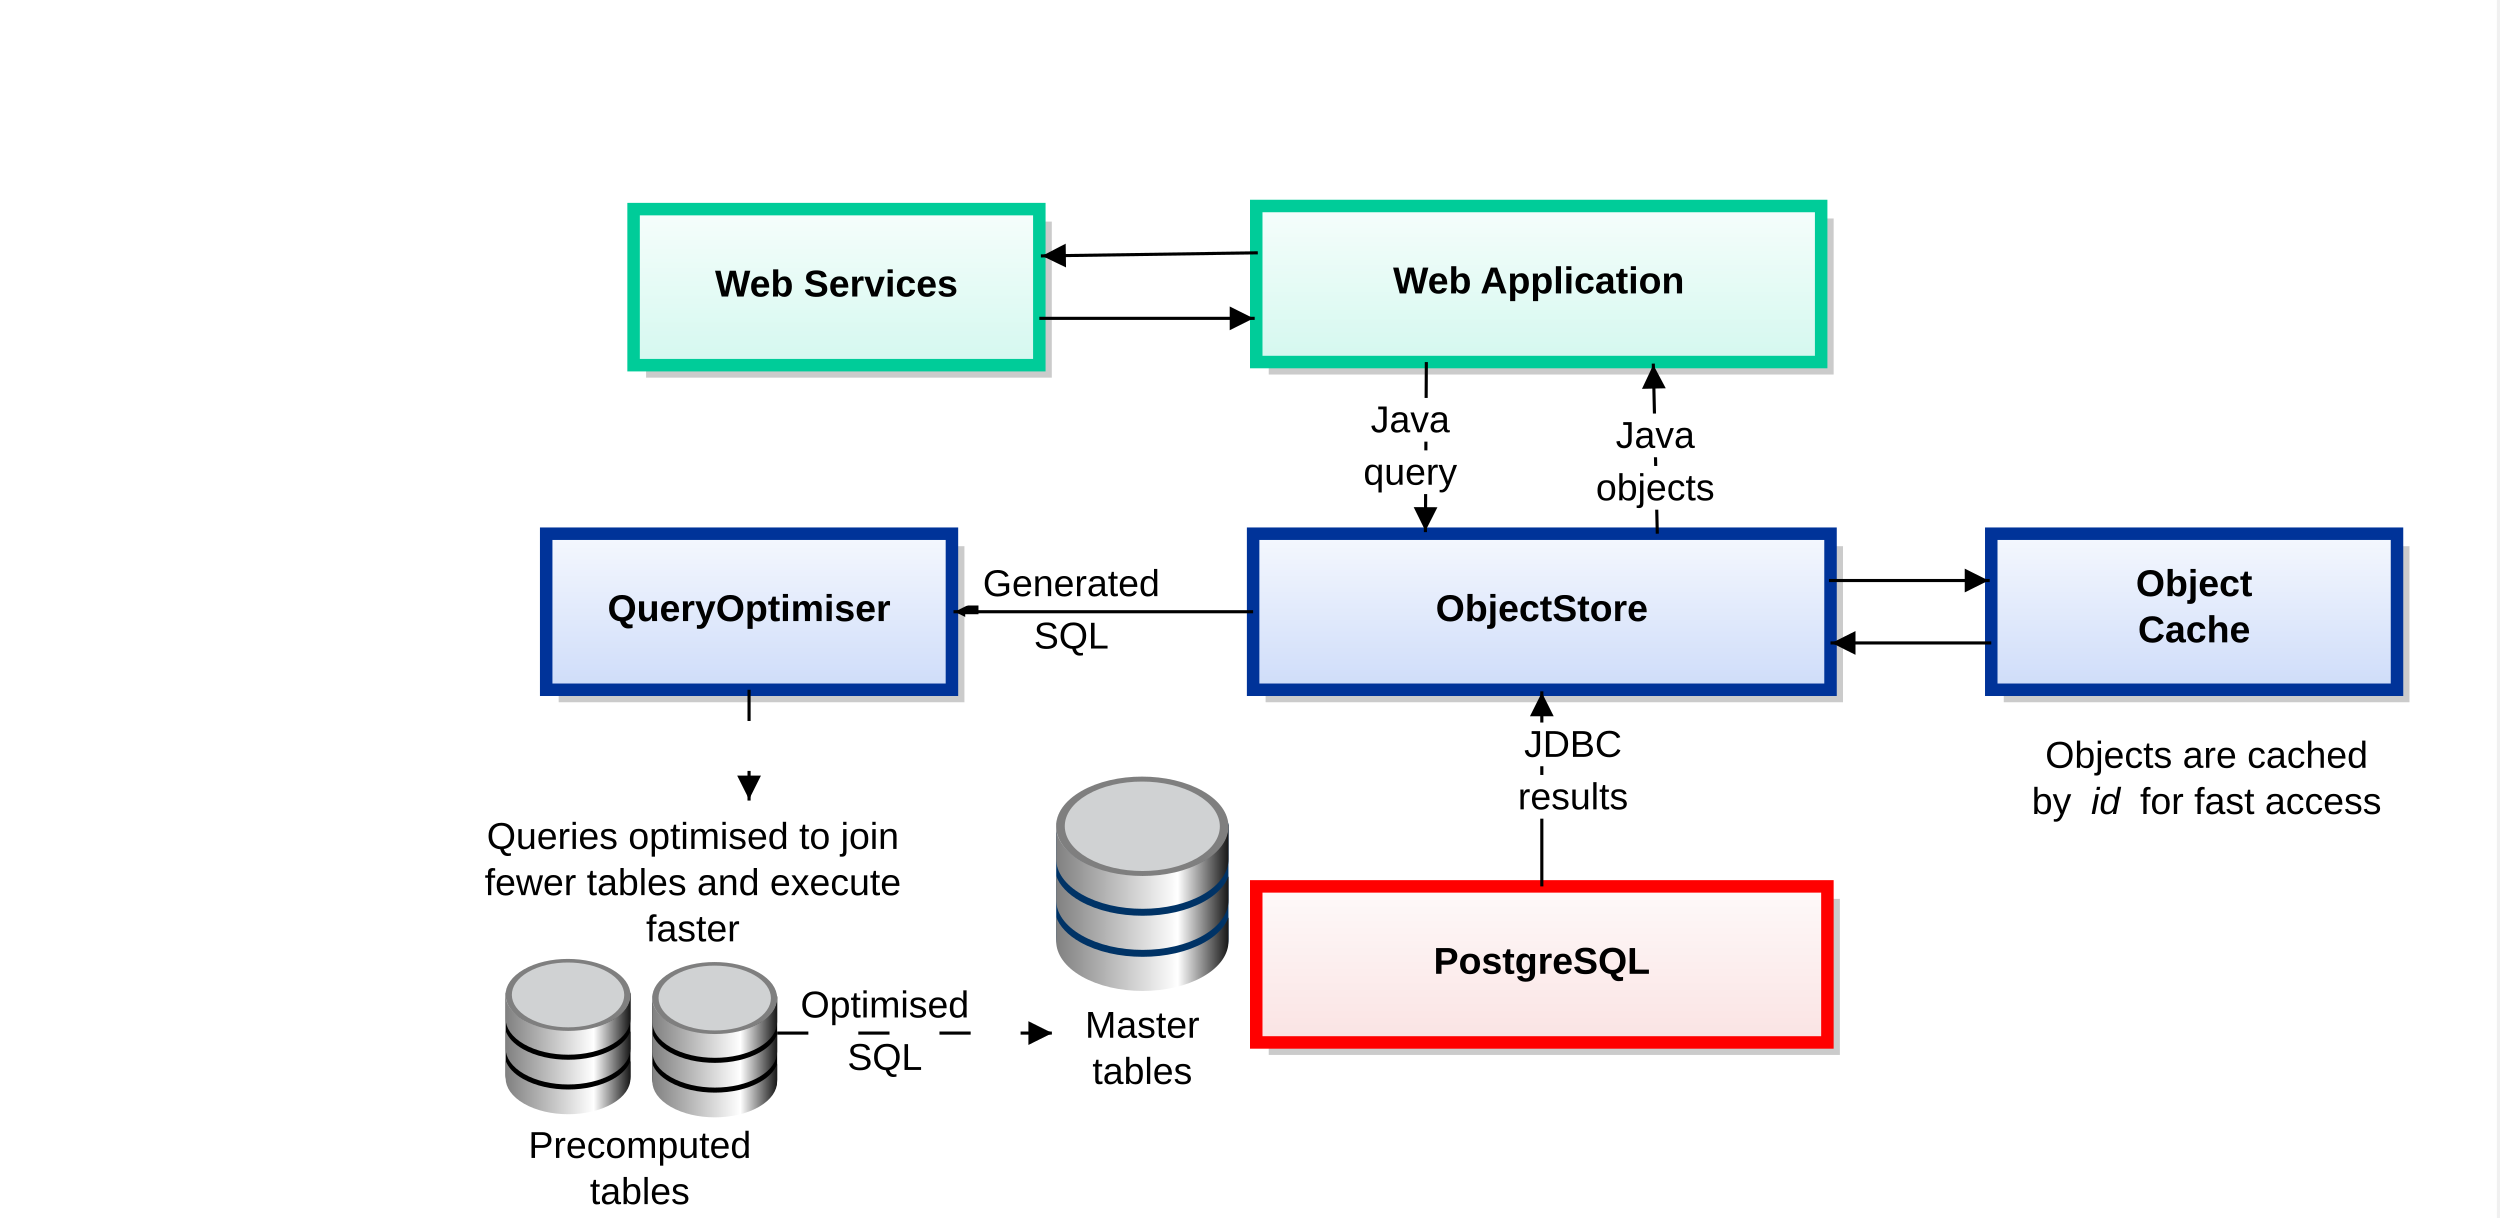
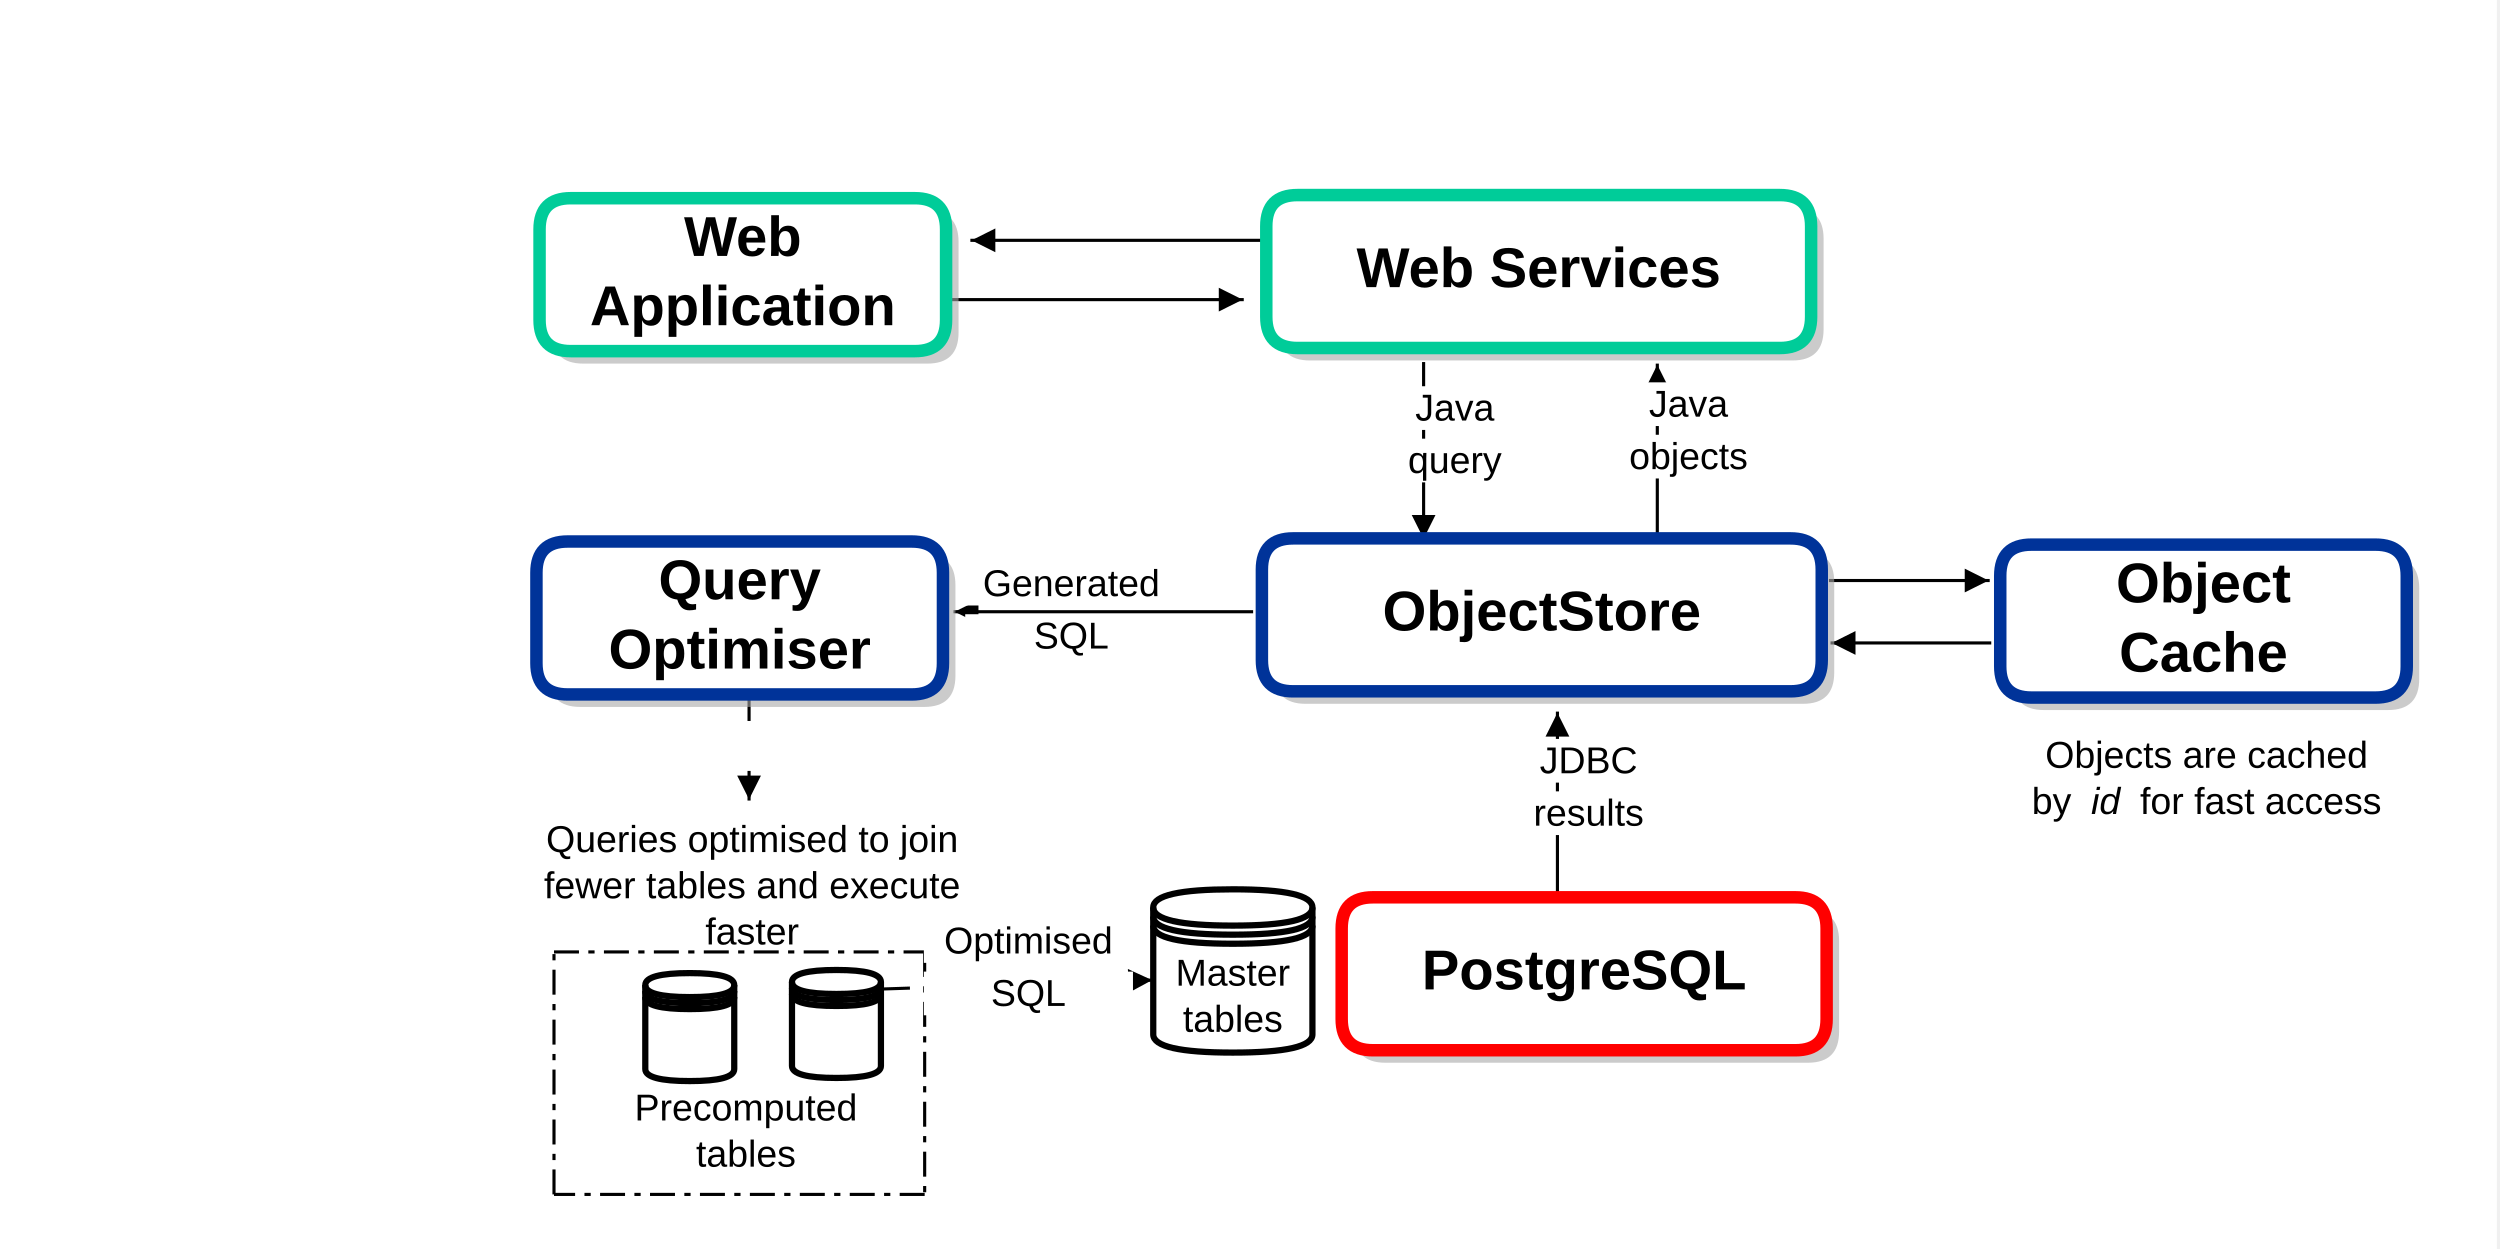
- <svg xmlns="http://www.w3.org/2000/svg" xmlns:xlink="http://www.w3.org/1999/xlink" width="801" height="390">
-   <rect stroke="#000000" stroke-width="0" fill="#ffffff" x="0" y="0" width="800" height="412" />
-   <g transform="translate(203.0,67.0) rotate(0 65.0 25.0)">
-     <defs>
-       <linearGradient id="g0" x1="50%" y1="-25%" x2="50%" y2="100%">
-         <stop stop-color="white" offset="0%" />
-         <stop stop-color="#d4f8ef" offset="100%" />
-       </linearGradient>
-     </defs>
-     <g transform="translate(4.0,4.0)">
-       <rect width="130.0" height="50.0" stroke="#A8A8A8" stroke-width="0" stroke-opacity=".6" fill-opacity=".6" fill="#A8A8A8" />
-     </g>
-     <rect width="130.0" height="50.0" stroke="#00CC99" stroke-width="4" style="fill:url(#g0)" />
-     <g transform="translate(0.0,30.0)">
-       <text x="65.0" style="text-anchor: middle" y="-2.0">
-         <tspan xml:space="preserve" font-size="12" font-family="Arial" fill="#000000" font-weight="bold">Web Services</tspan>
-       </text>
-     </g>
-   </g>
-   <g transform="translate(402.5,66.0) rotate(0 90.5 25.0)">
-     <defs>
-       <linearGradient id="g1" x1="50%" y1="-25%" x2="50%" y2="100%">
-         <stop stop-color="white" offset="0%" />
-         <stop stop-color="#d4f8ef" offset="100%" />
-       </linearGradient>
-     </defs>
-     <g transform="translate(4.0,4.0)">
-       <rect width="181.0" height="50.0" stroke="#A8A8A8" stroke-width="0" stroke-opacity=".6" fill-opacity=".6" fill="#A8A8A8" />
-     </g>
-     <rect width="181.0" height="50.0" stroke="#00CC99" stroke-width="4" style="fill:url(#g1)" />
-     <g transform="translate(0.0,30.0)">
-       <text x="90.5" style="text-anchor: middle" y="-2.0">
-         <tspan xml:space="preserve" font-size="12" font-family="Arial" fill="#000000" font-weight="bold">Web Application</tspan>
-       </text>
-     </g>
-   </g>
-   <g transform="translate(403.0,81.0)">
-     <line x1="0.0" y1="0.0" x2="-69.5" y2="0.993" stroke-dasharray="23, 0" stroke="#000000" stroke-width="1" />
-     <g transform="translate(-70.0,1.0) rotate(359.1815)">
-       <polygon points="2.0,0 8.0,-3.0 8.0,3.0" fill="#000000" stroke="#000000" stroke-width="1.0" />
-     </g>
-   </g>
-   <g transform="translate(175.0,171.0) rotate(0 65.0 25.0)">
-     <defs>
-       <linearGradient id="g3" x1="50%" y1="-25%" x2="50%" y2="100%">
-         <stop stop-color="white" offset="0%" />
-         <stop stop-color="#cedcf9" offset="100%" />
-       </linearGradient>
-     </defs>
-     <g transform="translate(4.0,4.0)">
-       <rect width="130.0" height="50.0" stroke="#A8A8A8" stroke-width="0" stroke-opacity=".6" fill-opacity=".6" fill="#A8A8A8" />
-     </g>
-     <rect width="130.0" height="50.0" stroke="#003399" stroke-width="4" style="fill:url(#g3)" />
-     <g transform="translate(0.0,30.0)">
-       <text x="65.0" style="text-anchor: middle" y="-2.0">
-         <tspan xml:space="preserve" font-size="12" font-family="Arial" fill="#000000" font-weight="bold">QueryOptimiser</tspan>
-       </text>
-     </g>
-   </g>
-   <g transform="translate(401.5,171.0) rotate(0 92.5 25.0)">
-     <defs>
-       <linearGradient id="g4" x1="50%" y1="-25%" x2="50%" y2="100%">
-         <stop stop-color="white" offset="0%" />
-         <stop stop-color="#cedcf9" offset="100%" />
-       </linearGradient>
-     </defs>
-     <g transform="translate(4.0,4.0)">
-       <rect width="185.0" height="50.0" stroke="#A8A8A8" stroke-width="0" stroke-opacity=".6" fill-opacity=".6" fill="#A8A8A8" />
-     </g>
-     <rect width="185.0" height="50.0" stroke="#003399" stroke-width="4" style="fill:url(#g4)" />
-     <g transform="translate(0.0,30.0)">
-       <text x="92.5" style="text-anchor: middle" y="-2.0">
-         <tspan xml:space="preserve" font-size="12" font-family="Arial" fill="#000000" font-weight="bold">ObjectStore</tspan>
-       </text>
-     </g>
-   </g>
-   <g transform="translate(638.0,171.0) rotate(0 65.0 25.0)">
-     <defs>
-       <linearGradient id="g5" x1="50%" y1="-25%" x2="50%" y2="100%">
-         <stop stop-color="white" offset="0%" />
-         <stop stop-color="#cedcf9" offset="100%" />
-       </linearGradient>
-     </defs>
-     <g transform="translate(4.0,4.0)">
-       <rect width="130.0" height="50.0" stroke="#A8A8A8" stroke-width="0" stroke-opacity=".6" fill-opacity=".6" fill="#A8A8A8" />
-     </g>
-     <rect width="130.0" height="50.0" stroke="#003399" stroke-width="4" style="fill:url(#g5)" />
-     <g transform="translate(0.0,22.0)">
-       <text x="65.0" style="text-anchor: middle" y="-2.0">
-         <tspan xml:space="preserve" font-size="12" font-family="Arial" fill="#000000" font-weight="bold">Object</tspan>
-       </text>
-       <text x="65.0" style="text-anchor: middle" y="12.8">
-         <tspan xml:space="preserve" font-size="12" font-family="Arial" fill="#000000" font-weight="bold">Cache</tspan>
-       </text>
-     </g>
-   </g>
-   <g transform="translate(402.5,284.0) rotate(0 91.5 25.0)">
-     <defs>
-       <linearGradient id="g6" x1="50%" y1="-25%" x2="50%" y2="100%">
-         <stop stop-color="white" offset="0%" />
-         <stop stop-color="#fae3e3" offset="100%" />
-       </linearGradient>
-     </defs>
-     <g transform="translate(4.0,4.0)">
-       <rect width="183.0" height="50.0" stroke="#A8A8A8" stroke-width="0" stroke-opacity=".6" fill-opacity=".6" fill="#A8A8A8" />
-     </g>
-     <rect width="183.0" height="50.0" stroke="#FF0000" stroke-width="4" style="fill:url(#g6)" />
-     <g transform="translate(0.0,30.0)">
-       <text x="91.5" style="text-anchor: middle" y="-2.0">
-         <tspan xml:space="preserve" font-size="12" font-family="Arial" fill="#000000" font-weight="bold">PostgreSQL</tspan>
-       </text>
-     </g>
-   </g>
-   <g transform="translate(333.0,102.0)">
-     <line x1="0.0" y1="0.0" x2="69.0" y2="0.0" stroke-dasharray="23, 0" stroke="#000000" stroke-width="1" />
-     <g transform="translate(69.5,0.0) rotate(180.0)">
+ <svg xmlns="http://www.w3.org/2000/svg" width="801" height="400">
+   <rect stroke="#000000" stroke-width="0" fill="#ffffff" x="0" y="0" width="800" height="402" />
+   <g transform="translate(177.5,305.0) rotate(0 59.5 39.0)">
+     <line x1="0.0" y1="0.0" x2="118.762" y2="0.0" style="stroke-dasharray: 8, 3, 2, 3" stroke="#000000" stroke-width="1.0" fill="#ffffff" />
+     <line x1="118.762" y1="0.0" x2="118.762" y2="77.689" style="stroke-dasharray: 8, 3, 2, 3" stroke="#000000" stroke-width="1.0" fill="#ffffff" />
+     <line x1="118.762" y1="77.689" x2="0.0" y2="77.689" style="stroke-dasharray: 8, 3, 2, 3" stroke="#000000" stroke-width="1.0" fill="#ffffff" />
+     <line x1="0.0" y1="77.689" x2="0.0" y2="0.0" style="stroke-dasharray: 8, 3, 2, 3" stroke="#000000" stroke-width="1.0" fill="#ffffff" />
+     <g />
+   </g>
+   <g transform="translate(406.0,77.0)">
+     <line x1="0.0" y1="0.0" x2="-95.094" y2="-6.123233995736766E-17" stroke-dasharray="23, 0" stroke="#000000" stroke-width="1" />
+     <g transform="translate(-95.59375,0.0) rotate(360.0)">
+       <polygon points="2.0,0 8.0,-3.0 8.0,3.0" fill="#000000" stroke="#000000" stroke-width="1.0" />
+     </g>
+   </g>
+   <g transform="translate(303.0,96.0)">
+     <line x1="0.0" y1="0.0" x2="95.5" y2="0.0" stroke-dasharray="23, 0" stroke="#000000" stroke-width="1" />
+     <g transform="translate(96.0,0.0) rotate(180.0)">
      <polygon points="2.0,0 8.0,-3.0 8.0,3.0" fill="#000000" stroke="#000000" stroke-width="1.0" />
    </g>
  </g>
  <g transform="translate(305.0,196.0)">
    <line x1="0.5" y1="-6.123233995736766E-17" x2="96.5" y2="0.0" stroke-dasharray="23, 0" stroke="#000000" stroke-width="1" />
    <g transform="translate(0.0,0.0) rotate(0.0)">
      <polygon points="2.0,0 8.0,-3.0 8.0,3.0" fill="#000000" stroke="#000000" stroke-width="1.0" />
    </g>
    <g transform="translate(38.25,0.0)">
      <rect fill="#ffffff" x="-34.0" y="-16.0" width="68.0" height="14" />
      <text x="0.0" style="text-anchor: middle" y="-5.0">
        <tspan font-size="12px" font-family="Arial" fill="#000000">Generated</tspan>
      </text>
      <rect fill="#ffffff" x="-34.0" y="0.8" width="68.0" height="14" />
      <text x="0.0" style="text-anchor: middle" y="11.8">
        <tspan font-size="12px" font-family="Arial" fill="#000000">SQL</tspan>
      </text>
    </g>
  </g>
-   <g transform="translate(494.0,284.0)">
-     <line x1="0.0" y1="0.0" x2="0.0" y2="-62.5" stroke-dasharray="23, 0" stroke="#000000" stroke-width="1" />
-     <g transform="translate(0.0,-63.0) rotate(450.0)">
-       <polygon points="2.0,0 8.0,-3.0 8.0,3.0" fill="#000000" stroke="#000000" stroke-width="1.0" />
-     </g>
-     <g transform="translate(10.0,-36.5)">
+   <g transform="translate(499.0,288.0)">
+     <line x1="0.0" y1="0.0" x2="0.0" y2="-60.0" stroke-dasharray="23, 0" stroke="#000000" stroke-width="1" />
+     <g transform="translate(0.0,-60.5) rotate(450.0)">
+       <polygon points="2.0,0 8.0,-3.0 8.0,3.0" fill="#000000" stroke="#000000" stroke-width="1.0" />
+     </g>
+     <g transform="translate(10.0,-35.25)">
      <rect fill="#ffffff" x="-24.0" y="-16.0" width="48.0" height="14" />
      <text x="0.0" style="text-anchor: middle" y="-5.0">
        <tspan font-size="12px" font-family="Arial" fill="#000000">JDBC</tspan>
      </text>
      <rect fill="#ffffff" x="-24.0" y="0.8" width="48.0" height="14" />
      <text x="0.0" style="text-anchor: middle" y="11.8">
        <tspan font-size="12px" font-family="Arial" fill="#000000">results</tspan>
      </text>
    </g>
  </g>
  <g transform="translate(586.0,186.0)">
    <line x1="0.0" y1="0.0" x2="51.5" y2="0.0" stroke-dasharray="23, 0" stroke="#000000" stroke-width="1" />
    <g transform="translate(52.0,0.0) rotate(180.0)">
      <polygon points="2.0,0 8.0,-3.0 8.0,3.0" fill="#000000" stroke="#000000" stroke-width="1.0" />
    </g>
  </g>
  <g transform="translate(638.0,206.0)">
    <line x1="0.0" y1="0.0" x2="-51.5" y2="-6.123233995736766E-17" stroke-dasharray="23, 0" stroke="#000000" stroke-width="1" />
    <g transform="translate(-52.0,0.0) rotate(360.0)">
      <polygon points="2.0,0 8.0,-3.0 8.0,3.0" fill="#000000" stroke="#000000" stroke-width="1.0" />
    </g>
  </g>
-   <g transform="translate(457.0,116.0)">
-     <line x1="0.0" y1="0.0" x2="-0.297" y2="54.5" stroke-dasharray="23, 0" stroke="#000000" stroke-width="1" />
-     <g transform="translate(-0.3,55.0) rotate(270.3125)">
-       <polygon points="2.0,0 8.0,-3.0 8.0,3.0" fill="#000000" stroke="#000000" stroke-width="1.0" />
-     </g>
-     <g transform="translate(-5.150149,27.49985)">
+   <g transform="translate(456.125,173.5)">
+     <line x1="0.0" y1="-0.5" x2="0.0" y2="-57.5" stroke-dasharray="23, 0" stroke="#000000" stroke-width="1" />
+     <g transform="translate(0.0,0.0) rotate(270.0)">
+       <polygon points="2.0,0 8.0,-3.0 8.0,3.0" fill="#000000" stroke="#000000" stroke-width="1.0" />
+     </g>
+     <g transform="translate(10.0,-33.75)">
      <rect fill="#ffffff" x="-20.0" y="-16.0" width="40.0" height="14" />
      <text x="0.0" style="text-anchor: middle" y="-5.0">
        <tspan font-size="12px" font-family="Arial" fill="#000000">Java</tspan>
      </text>
      <rect fill="#ffffff" x="-20.0" y="0.8" width="40.0" height="14" />
      <text x="0.0" style="text-anchor: middle" y="11.8">
        <tspan font-size="12px" font-family="Arial" fill="#000000">query</tspan>
      </text>
    </g>
  </g>
  <g transform="translate(531.0,171.0)">
-     <line x1="0.0" y1="0.0" x2="-1.288" y2="-54.5" stroke-dasharray="23, 0" stroke="#000000" stroke-width="1" />
-     <g transform="translate(-1.3,-55.0) rotate(448.646)">
-       <polygon points="2.0,0 8.0,-3.0 8.0,3.0" fill="#000000" stroke="#000000" stroke-width="1.0" />
-     </g>
-     <g transform="translate(-0.6513961,-22.5)">
+     <line x1="0.0" y1="0.0" x2="0.0" y2="-54.5" stroke-dasharray="23, 0" stroke="#000000" stroke-width="1" />
+     <g transform="translate(0.0,-55.0) rotate(450.0)">
+       <polygon points="2.0,0 8.0,-3.0 8.0,3.0" fill="#000000" stroke="#000000" stroke-width="1.0" />
+     </g>
+     <g transform="translate(10.0,-32.5)">
      <rect fill="#ffffff" x="-25.0" y="-16.0" width="50.0" height="14" />
      <text x="0.0" style="text-anchor: middle" y="-5.0">
        <tspan font-size="12px" font-family="Arial" fill="#000000">Java</tspan>
      </text>
      <rect fill="#ffffff" x="-25.0" y="0.8" width="50.0" height="14" />
      <text x="0.0" style="text-anchor: middle" y="11.8">
        <tspan font-size="12px" font-family="Arial" fill="#000000">objects</tspan>
      </text>
    </g>
  </g>
  <g transform="translate(632.0,234.5) rotate(0 75.0 16.5)">
    <g transform="translate(0.0,13.5)">
      <text x="75.0" style="text-anchor: middle" y="-2.0">
        <tspan xml:space="preserve" font-size="12" font-family="Arial" fill="#000000">Objects are cached</tspan>
      </text>
      <text x="75.0" style="text-anchor: middle" y="12.8">
        <tspan xml:space="preserve" font-size="12" font-family="Arial" fill="#000000">by </tspan>
        <tspan xml:space="preserve" font-size="12" font-family="Arial" fill="#000000" font-style="italic">id</tspan>
        <tspan xml:space="preserve" font-size="12" font-family="Arial" fill="#000000"> for fast access</tspan>
      </text>
    </g>
  </g>
-   <g transform="translate(147.0,260.5) rotate(0 75.0 23.5)">
+   <g transform="translate(166.0,261.5) rotate(0 75.0 23.5)">
    <g transform="translate(0.0,13.5)">
      <text x="75.0" style="text-anchor: middle" y="-2.0">
        <tspan xml:space="preserve" font-size="12" font-family="Arial" fill="#000000">Queries optimised to join</tspan>
      </text>
      <text x="75.0" style="text-anchor: middle" y="12.8">
        <tspan xml:space="preserve" font-size="12" font-family="Arial" fill="#000000">fewer tables and execute</tspan>
      </text>
      <text x="75.0" style="text-anchor: middle" y="27.6">
        <tspan xml:space="preserve" font-size="12" font-family="Arial" fill="#000000">faster</tspan>
      </text>
    </g>
  </g>
  <g transform="translate(240.0,221.0)">
    <line x1="0.0" y1="0.0" x2="0.0" y2="35.5" stroke-dasharray="10, 16" stroke="#000000" stroke-width="1" />
    <g transform="translate(0.0,36.0) rotate(270.0)">
      <polygon points="2.0,0 8.0,-3.0 8.0,3.0" fill="#000000" stroke="#000000" stroke-width="1.0" />
    </g>
  </g>
-   <defs>
-     <linearGradient gradientUnits="userSpaceOnUse" id="SVGIDcylinder_1_" x1="0" x2="80" xlink:actuate="onLoad" xlink:show="other" xlink:type="simple" y1="82.842" y2="82.842">
-       <stop offset="0" style="stop-color:#808080" />
-       <stop offset="0.706" style="stop-color:#FFFFFF" />
-       <stop offset="1" style="stop-color:#171717" />
-     </linearGradient>
-     <linearGradient gradientUnits="userSpaceOnUse" id="SVGIDcylinder_2_" x1="0" x2="80" xlink:actuate="onLoad" xlink:show="other" xlink:type="simple" y1="63.775" y2="63.775">
-       <stop offset="0" style="stop-color:#808080" />
-       <stop offset="0.706" style="stop-color:#FFFFFF" />
-       <stop offset="1" style="stop-color:#171717" />
-     </linearGradient>
-     <linearGradient gradientUnits="userSpaceOnUse" id="SVGIDcylinder_3_" x1="0" x2="80" xlink:actuate="onLoad" xlink:show="other" xlink:type="simple" y1="42.19" y2="42.19">
-       <stop offset="0" style="stop-color:#808080" />
-       <stop offset="0.706" style="stop-color:#FFFFFF" />
-       <stop offset="1" style="stop-color:#171717" />
-     </linearGradient>
-     <symbol id="com.gliffy.newnetwork.business.Cylinder" viewBox="0 0 80 100" preserveAspectRatio="none">
-       <g id="Layer_0">
-         <rect fill="none" height="100" width="80" />
-         <path d="M80,22.54L80,22.54c-0.035-5.795-80.033-5.795-80,0h0L0,74.9c0.034,5.797,4.289,12.984,12.124,17.402   c15.671,8.841,40.681,8.447,56.252-0.393C76.16,87.491,80.032,81.634,80,75.841V22.54z" />
-       </g>
-       <g id="Layer_1">
-         <rect fill="none" height="100" width="80" />
-         <g>
-           <path d="M68.98,77.395c-15.9,9.011-41.769,9.011-57.772,0C5.298,74.069,1.565,69.975,0,65.685v11.241h0    C0.035,82.83,3.973,88.738,11.81,93.244c15.67,9.008,40.998,9.008,56.567-0.001C76.161,88.738,80.033,82.83,80,76.926V65.818    C78.456,70.062,74.79,74.101,68.98,77.395z" fill="url(#SVGIDcylinder_1_)" />
-         </g>
-         <g>
-           <path d="M68.98,58.327c-15.9,9.011-41.769,9.011-57.772,0.002C5.298,55.001,1.565,50.908,0,46.617V57.86h0    c0.035,5.903,3.973,11.812,11.809,16.316c15.67,9.01,40.998,9.01,56.567,0C76.161,69.672,80.033,63.764,80,57.86V46.752    C78.456,50.996,74.79,55.034,68.98,58.327z" fill="url(#SVGIDcylinder_2_)" />
-         </g>
-         <g>
-           <path d="M68.98,39.262c-15.9,9.008-41.769,9.008-57.772,0C5.298,35.934,0,29.531,0.014,22.515L0,38.793h0    c0.035,5.902,3.973,11.812,11.809,16.315c15.67,9.01,40.998,9.01,56.567-0.002C76.161,50.604,80.033,44.695,80,38.793V22.515    C80,22.766,74.79,35.968,68.98,39.262z" fill="url(#SVGIDcylinder_3_)" />
-         </g>
-         <ellipse cx="39.836" cy="23.542" fill="#D0D2D3" rx="39.917" ry="22.49" />
-         <path d="M68.191,7.228c-15.671-9.014-40.999-9.014-56.567,0c-15.569,9.011-15.489,23.619,0.185,32.63   c15.671,9.013,40.999,9.013,56.568-0.001C83.945,30.847,83.864,16.238,68.191,7.228z M65.538,38.228   c-14.012,8.108-36.809,8.108-50.911,0.002C0.522,30.118,0.448,16.968,14.462,8.857c14.011-8.109,36.808-8.109,50.911,0   C79.477,16.968,79.552,30.118,65.538,38.228z" fill="#7F7F7F" />
-       </g>
-     </symbol>
-   </defs>
-   <g transform="translate(162.0,307.0) rotate(0 20.0 25.0)">
-     <use xlink:href="#com.gliffy.newnetwork.business.Cylinder" width="40.0" height="50.0" fill="#000000" />
-     <g />
-   </g>
-   <g transform="translate(209.0,308.0) rotate(0 20.0 25.0)">
-     <use xlink:href="#com.gliffy.newnetwork.business.Cylinder" width="40.0" height="50.0" fill="#000000" />
-     <g />
-   </g>
-   <g transform="translate(338.4,248.5) rotate(0 27.6 34.5)">
-     <use xlink:href="#com.gliffy.newnetwork.business.Cylinder" width="55.2" height="69.0" fill="#003366" />
-     <g transform="translate(0.0,86.0)">
-       <text x="27.6" style="text-anchor: middle" y="-2.0">
-         <tspan xml:space="preserve" font-size="12" font-family="Arial" fill="#000000">Master</tspan>
-       </text>
-       <text x="27.6" style="text-anchor: middle" y="12.8">
-         <tspan xml:space="preserve" font-size="12" font-family="Arial" fill="#000000">tables</tspan>
-       </text>
-     </g>
-   </g>
-   <g transform="translate(249.0,331.0)">
-     <line x1="0.0" y1="0.0" x2="88.5" y2="0.0" stroke-dasharray="10, 16" stroke="#000000" stroke-width="1" />
-     <g transform="translate(89.0,0.0) rotate(180.0)">
-       <polygon points="2.0,0 8.0,-3.0 8.0,3.0" fill="#000000" stroke="#000000" stroke-width="1.0" />
-     </g>
-     <g transform="translate(34.5,0.0)">
+   <g transform="translate(370.0,314.0)">
+     <line x1="-0.5" y1="0.016" x2="-91.0" y2="3.0" stroke-dasharray="10, 16" stroke="#000000" stroke-width="1" />
+     <g transform="translate(0.0,0.0) rotate(178.1118)">
+       <polygon points="2.0,0 8.0,-3.0 8.0,3.0" fill="#000000" stroke="#000000" stroke-width="1.0" />
+     </g>
+     <g transform="translate(-40.49729,-3.5)">
      <rect fill="#ffffff" x="-33.5" y="-16.0" width="67.0" height="14" />
      <text x="0.0" style="text-anchor: middle" y="-5.0">
        <tspan font-size="12px" font-family="Arial" fill="#000000">Optimised</tspan>
      </text>
      <rect fill="#ffffff" x="-33.5" y="0.8" width="67.0" height="14" />
      <text x="0.0" style="text-anchor: middle" y="11.8">
        <tspan font-size="12px" font-family="Arial" fill="#000000">SQL</tspan>
      </text>
    </g>
  </g>
-   <g transform="translate(130.0,359.5) rotate(0 75.0 16.5)">
+   <g transform="translate(164.0,347.5) rotate(0 75.0 16.5)">
    <g transform="translate(0.0,13.5)">
      <text x="75.0" style="text-anchor: middle" y="-2.0">
        <tspan xml:space="preserve" font-size="12" font-family="Arial" fill="#000000">Precomputed</tspan>
      </text>
      <text x="75.0" style="text-anchor: middle" y="12.8">
        <tspan xml:space="preserve" font-size="12" font-family="Arial" fill="#000000">tables</tspan>
      </text>
    </g>
  </g>
+   <g transform="translate(369.5,290.75) rotate(0 25.5 23.25)">
+     <path d="M0,0 Q0,-5.812 25.5,-5.812 Q51.0,-5.812 51.0,0 L51.0,40.688 Q51.0,46.5 25.5,46.5 Q0,46.5 0,40.688 L0,0 Z" stroke="#000000" stroke-width="2" fill="#ffffff" />
+     <path d="M0,0 Q0,5.812 25.5,5.812 Q51.0,5.812 51.0,0" stroke="#000000" stroke-width="2" fill="none" />
+     <path d="M0,2.906 Q0,8.719 25.5,8.719 Q51.0,8.719 51.0,2.906" stroke="#000000" stroke-width="2" fill="none" />
+     <path d="M0,5.812 Q0,11.625 25.5,11.625 Q51.0,11.625 51.0,5.812 " stroke="#000000" stroke-width="2" fill="none" />
+     <g transform="translate(0.0,12.25)">
+       <text x="25.5" style="text-anchor: middle" y="-2.0">
+         <tspan />
+       </text>
+       <text x="25.5" style="text-anchor: middle" y="12.8">
+         <tspan xml:space="preserve" font-size="12" font-family="Arial" fill="#000000">Master</tspan>
+       </text>
+       <text x="25.5" style="text-anchor: middle" y="27.6">
+         <tspan xml:space="preserve" font-size="12" font-family="Arial" fill="#000000">tables</tspan>
+       </text>
+     </g>
+   </g>
+   <g transform="translate(206.75,315.625) rotate(0 14.25 15.375)">
+     <path d="M0,0 Q0,-3.844 14.25,-3.844 Q28.5,-3.844 28.5,0 L28.5,26.906 Q28.5,30.75 14.25,30.75 Q0,30.75 0,26.906 L0,0 Z" stroke="#000000" stroke-width="2" fill="#ffffff" />
+     <path d="M0,0 Q0,3.844 14.25,3.844 Q28.5,3.844 28.5,0" stroke="#000000" stroke-width="2" fill="none" />
+     <path d="M0,1.922 Q0,5.766 14.25,5.766 Q28.5,5.766 28.5,1.922" stroke="#000000" stroke-width="2" fill="none" />
+     <path d="M0,3.844 Q0,7.688 14.25,7.688 Q28.5,7.688 28.5,3.844 " stroke="#000000" stroke-width="2" fill="none" />
+     <g />
+   </g>
+   <g transform="translate(253.75,314.625) rotate(0 14.25 15.375)">
+     <path d="M0,0 Q0,-3.844 14.25,-3.844 Q28.5,-3.844 28.5,0 L28.5,26.906 Q28.5,30.75 14.25,30.75 Q0,30.75 0,26.906 L0,0 Z" stroke="#000000" stroke-width="2" fill="#ffffff" />
+     <path d="M0,0 Q0,3.844 14.25,3.844 Q28.5,3.844 28.5,0" stroke="#000000" stroke-width="2" fill="none" />
+     <path d="M0,1.922 Q0,5.766 14.25,5.766 Q28.5,5.766 28.5,1.922" stroke="#000000" stroke-width="2" fill="none" />
+     <path d="M0,3.844 Q0,7.688 14.25,7.688 Q28.5,7.688 28.5,3.844 " stroke="#000000" stroke-width="2" fill="none" />
+     <g />
+   </g>
+   <g transform="translate(429.875,287.5) rotate(0 77.6875 24.5)">
+     <g transform="translate(4.0,4.0)">
+       <path d="M145.375,0 Q155.375,0 155.375,10 L155.375,39.0 Q155.375,49.0 145.375,49.0 L10,49.0 Q0,49.0 0,39.0 L0,10 Q0,0 10,0 Z" stroke="#A8A8A8" stroke-width="0" stroke-opacity=".6" fill-opacity=".6" fill="#A8A8A8" />
+     </g>
+     <path d="M145.375,0 Q155.375,0 155.375,10 L155.375,39.0 Q155.375,49.0 145.375,49.0 L10,49.0 Q0,49.0 0,39.0 L0,10 Q0,0 10,0 Z" stroke="#FF0000" stroke-width="4" fill="#ffffff" />
+     <g transform="translate(0.0,32.5)">
+       <text x="77.688" style="text-anchor: middle" y="-3.0">
+         <tspan xml:space="preserve" font-size="18" font-family="Arial" fill="#000000" font-weight="bold">PostgreSQL</tspan>
+       </text>
+     </g>
+   </g>
+   <g transform="translate(640.875,174.5) rotate(0 65.125 24.5)">
+     <g transform="translate(4.0,4.0)">
+       <path d="M120.25,0 Q130.25,0 130.25,10 L130.25,39.0 Q130.25,49.0 120.25,49.0 L10,49.0 Q0,49.0 0,39.0 L0,10 Q0,0 10,0 Z" stroke="#A8A8A8" stroke-width="0" stroke-opacity=".6" fill-opacity=".6" fill="#A8A8A8" />
+     </g>
+     <path d="M120.25,0 Q130.25,0 130.25,10 L130.25,39.0 Q130.25,49.0 120.25,49.0 L10,49.0 Q0,49.0 0,39.0 L0,10 Q0,0 10,0 Z" stroke="#003399" stroke-width="4" fill="#ffffff" />
+     <g transform="translate(0.0,21.5)">
+       <text x="65.125" style="text-anchor: middle" y="-3.0">
+         <tspan xml:space="preserve" font-size="18" font-family="Arial" fill="#000000" font-weight="bold">Object</tspan>
+       </text>
+       <text x="65.125" style="text-anchor: middle" y="19.2">
+         <tspan xml:space="preserve" font-size="18" font-family="Arial" fill="#000000" font-weight="bold">Cache</tspan>
+       </text>
+     </g>
+   </g>
+   <g transform="translate(404.3125,172.5) rotate(0 89.6875 24.5)">
+     <g transform="translate(4.0,4.0)">
+       <path d="M169.375,0 Q179.375,0 179.375,10 L179.375,39.0 Q179.375,49.0 169.375,49.0 L10,49.0 Q0,49.0 0,39.0 L0,10 Q0,0 10,0 Z" stroke="#A8A8A8" stroke-width="0" stroke-opacity=".6" fill-opacity=".6" fill="#A8A8A8" />
+     </g>
+     <path d="M169.375,0 Q179.375,0 179.375,10 L179.375,39.0 Q179.375,49.0 169.375,49.0 L10,49.0 Q0,49.0 0,39.0 L0,10 Q0,0 10,0 Z" stroke="#003399" stroke-width="4" fill="#ffffff" />
+     <g transform="translate(0.0,32.5)">
+       <text x="89.688" style="text-anchor: middle" y="-3.0">
+         <tspan xml:space="preserve" font-size="18" font-family="Arial" fill="#000000" font-weight="bold">ObjectStore</tspan>
+       </text>
+     </g>
+   </g>
+   <g transform="translate(171.875,173.5) rotate(0 65.125 24.5)">
+     <g transform="translate(4.0,4.0)">
+       <path d="M120.25,0 Q130.25,0 130.25,10 L130.25,39.0 Q130.25,49.0 120.25,49.0 L10,49.0 Q0,49.0 0,39.0 L0,10 Q0,0 10,0 Z" stroke="#A8A8A8" stroke-width="0" stroke-opacity=".6" fill-opacity=".6" fill="#A8A8A8" />
+     </g>
+     <path d="M120.25,0 Q130.25,0 130.25,10 L130.25,39.0 Q130.25,49.0 120.25,49.0 L10,49.0 Q0,49.0 0,39.0 L0,10 Q0,0 10,0 Z" stroke="#003399" stroke-width="4" fill="#ffffff" />
+     <g transform="translate(0.0,21.5)">
+       <text x="65.125" style="text-anchor: middle" y="-3.0">
+         <tspan xml:space="preserve" font-size="18" font-family="Arial" fill="#000000" font-weight="bold">Query</tspan>
+       </text>
+       <text x="65.125" style="text-anchor: middle" y="19.2">
+         <tspan xml:space="preserve" font-size="18" font-family="Arial" fill="#000000" font-weight="bold">Optimiser</tspan>
+       </text>
+     </g>
+   </g>
+   <g transform="translate(172.875,63.5) rotate(0 65.125 24.5)">
+     <g transform="translate(4.0,4.0)">
+       <path d="M120.25,0 Q130.25,0 130.25,10 L130.25,39.0 Q130.25,49.0 120.25,49.0 L10,49.0 Q0,49.0 0,39.0 L0,10 Q0,0 10,0 Z" stroke="#A8A8A8" stroke-width="0" stroke-opacity=".6" fill-opacity=".6" fill="#A8A8A8" />
+     </g>
+     <path d="M120.25,0 Q130.25,0 130.25,10 L130.25,39.0 Q130.25,49.0 120.25,49.0 L10,49.0 Q0,49.0 0,39.0 L0,10 Q0,0 10,0 Z" stroke="#00CC99" stroke-width="4" fill="#ffffff" />
+     <g transform="translate(0.0,21.5)">
+       <text x="65.125" style="text-anchor: middle" y="-3.0">
+         <tspan xml:space="preserve" font-size="18" font-family="Arial" fill="#000000" font-weight="bold">Web</tspan>
+       </text>
+       <text x="65.125" style="text-anchor: middle" y="19.2">
+         <tspan xml:space="preserve" font-size="18" font-family="Arial" fill="#000000" font-weight="bold">Application</tspan>
+       </text>
+     </g>
+   </g>
+   <g transform="translate(405.7188,62.5) rotate(0 87.28125 24.5)">
+     <g transform="translate(4.0,4.0)">
+       <path d="M164.562,0 Q174.562,0 174.562,10 L174.562,39.0 Q174.562,49.0 164.562,49.0 L10,49.0 Q0,49.0 0,39.0 L0,10 Q0,0 10,0 Z" stroke="#A8A8A8" stroke-width="0" stroke-opacity=".6" fill-opacity=".6" fill="#A8A8A8" />
+     </g>
+     <path d="M164.562,0 Q174.562,0 174.562,10 L174.562,39.0 Q174.562,49.0 164.562,49.0 L10,49.0 Q0,49.0 0,39.0 L0,10 Q0,0 10,0 Z" stroke="#00CC99" stroke-width="4" fill="#ffffff" />
+     <g transform="translate(0.0,32.5)">
+       <text x="87.281" style="text-anchor: middle" y="-3.0">
+         <tspan xml:space="preserve" font-size="18" font-family="Arial" fill="#000000" font-weight="bold">Web Services</tspan>
+       </text>
+     </g>
+   </g>
</svg>
